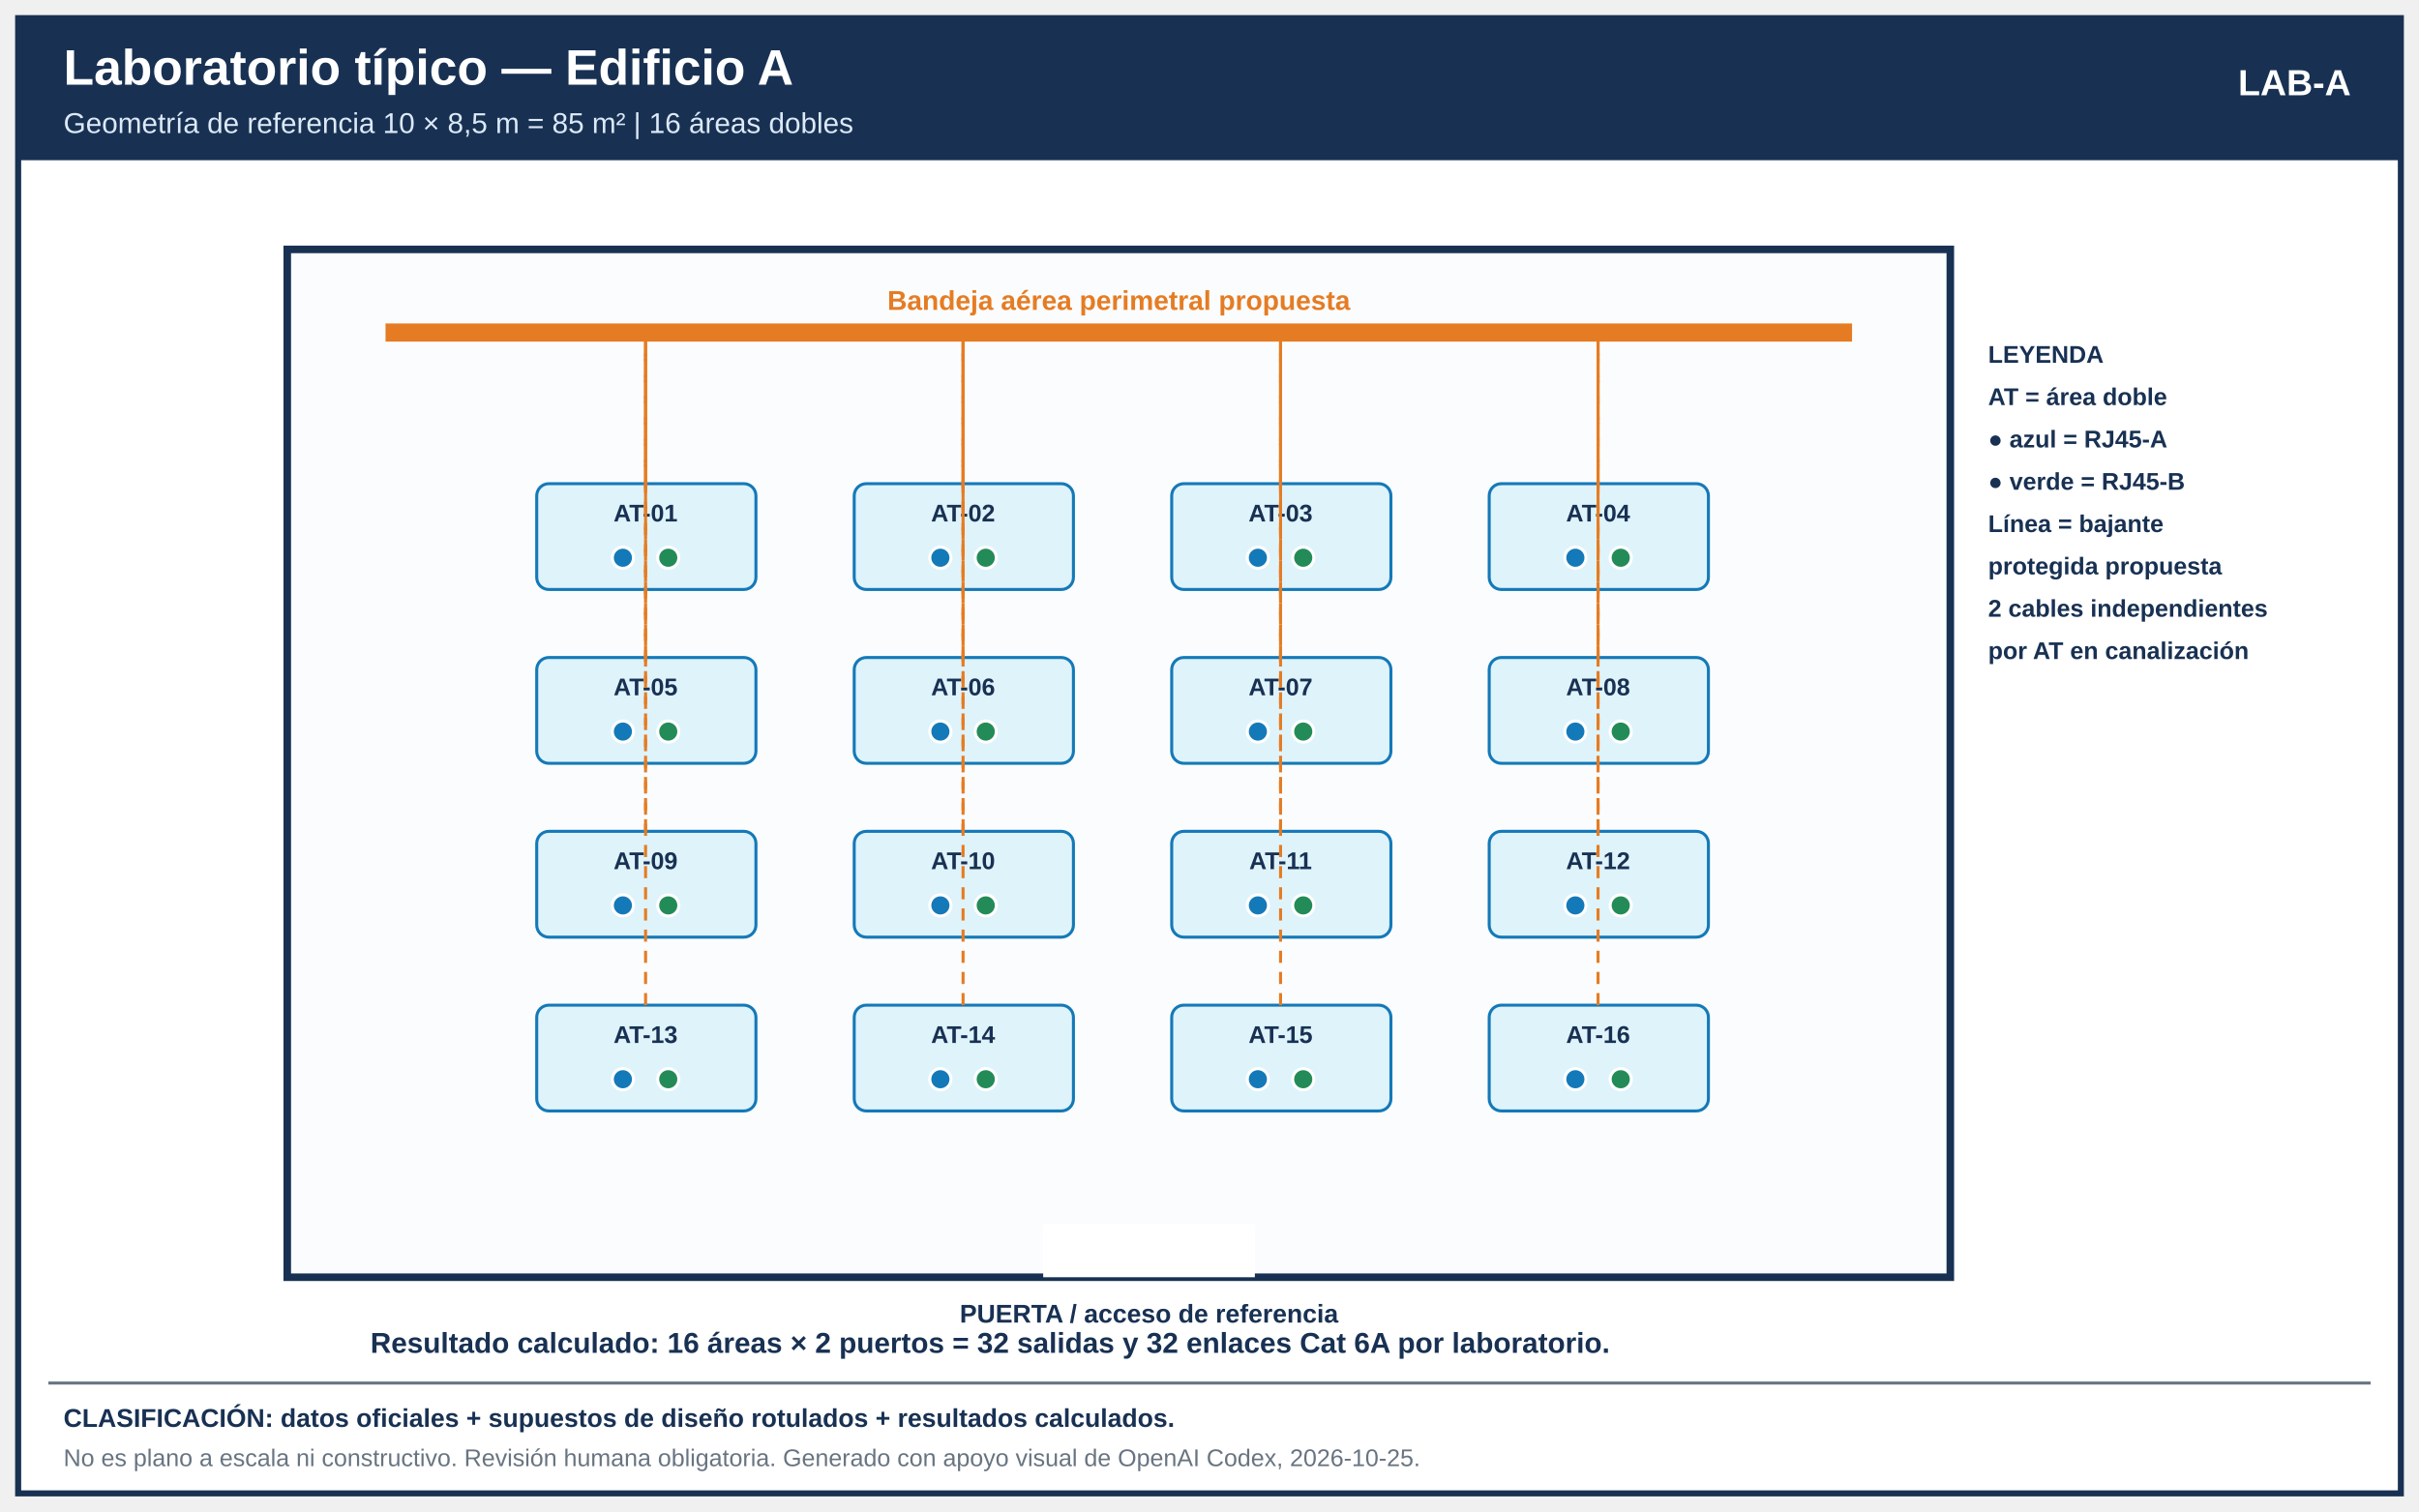
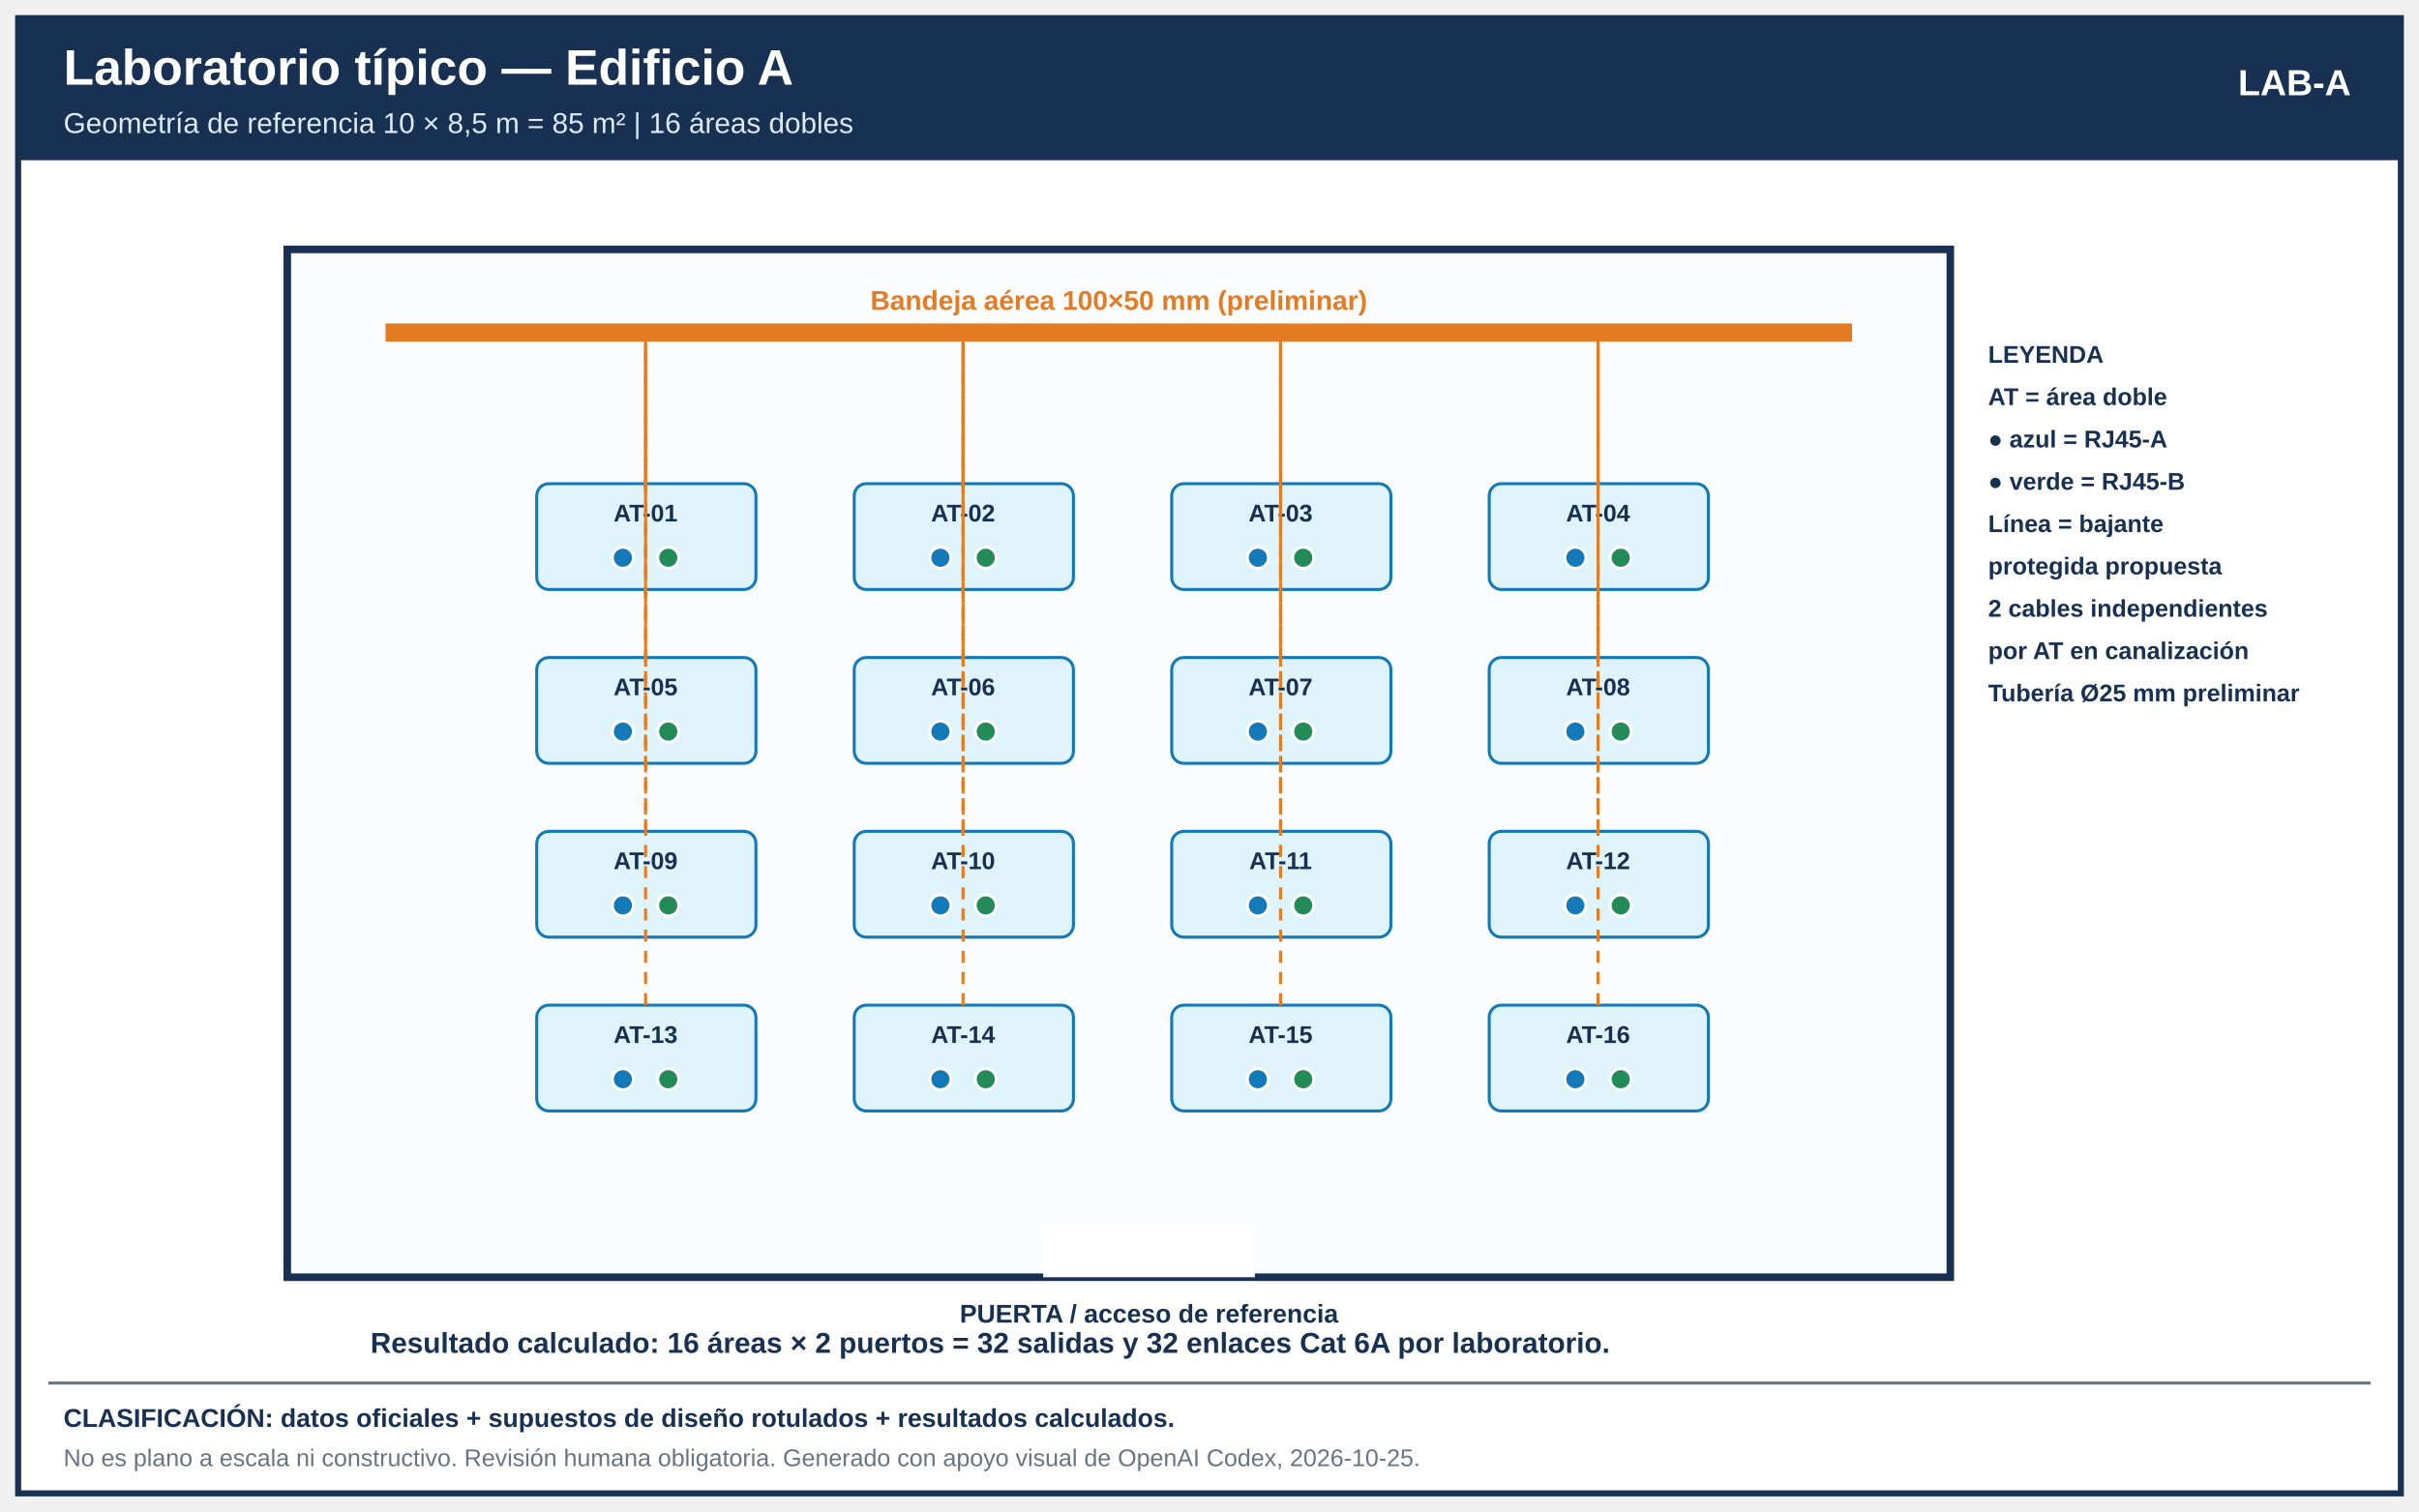
<svg xmlns="http://www.w3.org/2000/svg" width="1600" height="1000" viewBox="0 0 1600 1000">
  <defs>
    <marker id="arrow" markerWidth="10" markerHeight="10" refX="9" refY="3" orient="auto" markerUnits="strokeWidth">
      <path d="M0,0 L0,6 L9,3 z" fill="#183153" />
    </marker>
  </defs>
  <style>text{font-family:Arial,Helvetica,sans-serif}.small{font-size:18px}.tiny{font-size:15px}</style>
  <rect x="12" y="12" width="1576" height="976" rx="0" fill="white" stroke="#183153" stroke-width="4" />
  <rect x="12" y="12" width="1576" height="94" rx="0" fill="#183153" stroke="#183153" stroke-width="0" />
  <text x="42" y="56" font-size="33" font-weight="bold" text-anchor="start" fill="white">Laboratorio típico — Edificio A</text>
  <text x="42" y="88" font-size="19" font-weight="normal" text-anchor="start" fill="#dce9f6">Geometría de referencia 10 × 8,5 m = 85 m² | 16 áreas dobles</text>
  <text x="1555" y="63" font-size="24" font-weight="bold" text-anchor="end" fill="white">LAB-A</text>
  <rect x="190" y="165" width="1100" height="680" rx="0" fill="#fbfcfd" stroke="#183153" stroke-width="5" />
  <rect x="690" y="810" width="140" height="35" rx="0" fill="white" stroke="white" stroke-width="0" />
  <text x="760" y="875" font-size="17" font-weight="bold" text-anchor="middle" fill="#183153">PUERTA / acceso de referencia</text>
  <line x1="255" y1="220" x2="1225" y2="220" stroke="#e57c23" stroke-width="12" fill="none" />
-   <text x="740" y="205" font-size="18" font-weight="bold" text-anchor="middle" fill="#e57c23">Bandeja aérea perimetral propuesta</text>
+   <text x="740" y="205" font-size="18" font-weight="bold" text-anchor="middle" fill="#e57c23">Bandeja aérea 100×50 mm (preliminar)</text>
  <rect x="355" y="320" width="145" height="70" rx="8" fill="#dff3fb" stroke="#1479b8" stroke-width="2" />
  <text x="427" y="345" font-size="16" font-weight="bold" text-anchor="middle" fill="#183153">AT-01</text>
  <circle cx="412" cy="369" r="7" fill="#1479b8" stroke="white" stroke-width="2" />
  <circle cx="442" cy="369" r="7" fill="#238b57" stroke="white" stroke-width="2" />
  <line x1="427" y1="320" x2="427" y2="220" stroke="#e57c23" stroke-width="2" fill="none" stroke-dasharray="8 6" />
  <rect x="565" y="320" width="145" height="70" rx="8" fill="#dff3fb" stroke="#1479b8" stroke-width="2" />
  <text x="637" y="345" font-size="16" font-weight="bold" text-anchor="middle" fill="#183153">AT-02</text>
  <circle cx="622" cy="369" r="7" fill="#1479b8" stroke="white" stroke-width="2" />
  <circle cx="652" cy="369" r="7" fill="#238b57" stroke="white" stroke-width="2" />
  <line x1="637" y1="320" x2="637" y2="220" stroke="#e57c23" stroke-width="2" fill="none" stroke-dasharray="8 6" />
  <rect x="775" y="320" width="145" height="70" rx="8" fill="#dff3fb" stroke="#1479b8" stroke-width="2" />
  <text x="847" y="345" font-size="16" font-weight="bold" text-anchor="middle" fill="#183153">AT-03</text>
  <circle cx="832" cy="369" r="7" fill="#1479b8" stroke="white" stroke-width="2" />
  <circle cx="862" cy="369" r="7" fill="#238b57" stroke="white" stroke-width="2" />
  <line x1="847" y1="320" x2="847" y2="220" stroke="#e57c23" stroke-width="2" fill="none" stroke-dasharray="8 6" />
  <rect x="985" y="320" width="145" height="70" rx="8" fill="#dff3fb" stroke="#1479b8" stroke-width="2" />
  <text x="1057" y="345" font-size="16" font-weight="bold" text-anchor="middle" fill="#183153">AT-04</text>
  <circle cx="1042" cy="369" r="7" fill="#1479b8" stroke="white" stroke-width="2" />
  <circle cx="1072" cy="369" r="7" fill="#238b57" stroke="white" stroke-width="2" />
  <line x1="1057" y1="320" x2="1057" y2="220" stroke="#e57c23" stroke-width="2" fill="none" stroke-dasharray="8 6" />
  <rect x="355" y="435" width="145" height="70" rx="8" fill="#dff3fb" stroke="#1479b8" stroke-width="2" />
  <text x="427" y="460" font-size="16" font-weight="bold" text-anchor="middle" fill="#183153">AT-05</text>
  <circle cx="412" cy="484" r="7" fill="#1479b8" stroke="white" stroke-width="2" />
  <circle cx="442" cy="484" r="7" fill="#238b57" stroke="white" stroke-width="2" />
  <line x1="427" y1="435" x2="427" y2="220" stroke="#e57c23" stroke-width="2" fill="none" stroke-dasharray="8 6" />
  <rect x="565" y="435" width="145" height="70" rx="8" fill="#dff3fb" stroke="#1479b8" stroke-width="2" />
  <text x="637" y="460" font-size="16" font-weight="bold" text-anchor="middle" fill="#183153">AT-06</text>
  <circle cx="622" cy="484" r="7" fill="#1479b8" stroke="white" stroke-width="2" />
  <circle cx="652" cy="484" r="7" fill="#238b57" stroke="white" stroke-width="2" />
  <line x1="637" y1="435" x2="637" y2="220" stroke="#e57c23" stroke-width="2" fill="none" stroke-dasharray="8 6" />
  <rect x="775" y="435" width="145" height="70" rx="8" fill="#dff3fb" stroke="#1479b8" stroke-width="2" />
  <text x="847" y="460" font-size="16" font-weight="bold" text-anchor="middle" fill="#183153">AT-07</text>
  <circle cx="832" cy="484" r="7" fill="#1479b8" stroke="white" stroke-width="2" />
  <circle cx="862" cy="484" r="7" fill="#238b57" stroke="white" stroke-width="2" />
  <line x1="847" y1="435" x2="847" y2="220" stroke="#e57c23" stroke-width="2" fill="none" stroke-dasharray="8 6" />
  <rect x="985" y="435" width="145" height="70" rx="8" fill="#dff3fb" stroke="#1479b8" stroke-width="2" />
  <text x="1057" y="460" font-size="16" font-weight="bold" text-anchor="middle" fill="#183153">AT-08</text>
  <circle cx="1042" cy="484" r="7" fill="#1479b8" stroke="white" stroke-width="2" />
  <circle cx="1072" cy="484" r="7" fill="#238b57" stroke="white" stroke-width="2" />
  <line x1="1057" y1="435" x2="1057" y2="220" stroke="#e57c23" stroke-width="2" fill="none" stroke-dasharray="8 6" />
  <rect x="355" y="550" width="145" height="70" rx="8" fill="#dff3fb" stroke="#1479b8" stroke-width="2" />
  <text x="427" y="575" font-size="16" font-weight="bold" text-anchor="middle" fill="#183153">AT-09</text>
  <circle cx="412" cy="599" r="7" fill="#1479b8" stroke="white" stroke-width="2" />
  <circle cx="442" cy="599" r="7" fill="#238b57" stroke="white" stroke-width="2" />
  <line x1="427" y1="550" x2="427" y2="220" stroke="#e57c23" stroke-width="2" fill="none" stroke-dasharray="8 6" />
  <rect x="565" y="550" width="145" height="70" rx="8" fill="#dff3fb" stroke="#1479b8" stroke-width="2" />
  <text x="637" y="575" font-size="16" font-weight="bold" text-anchor="middle" fill="#183153">AT-10</text>
  <circle cx="622" cy="599" r="7" fill="#1479b8" stroke="white" stroke-width="2" />
  <circle cx="652" cy="599" r="7" fill="#238b57" stroke="white" stroke-width="2" />
  <line x1="637" y1="550" x2="637" y2="220" stroke="#e57c23" stroke-width="2" fill="none" stroke-dasharray="8 6" />
  <rect x="775" y="550" width="145" height="70" rx="8" fill="#dff3fb" stroke="#1479b8" stroke-width="2" />
  <text x="847" y="575" font-size="16" font-weight="bold" text-anchor="middle" fill="#183153">AT-11</text>
  <circle cx="832" cy="599" r="7" fill="#1479b8" stroke="white" stroke-width="2" />
  <circle cx="862" cy="599" r="7" fill="#238b57" stroke="white" stroke-width="2" />
  <line x1="847" y1="550" x2="847" y2="220" stroke="#e57c23" stroke-width="2" fill="none" stroke-dasharray="8 6" />
  <rect x="985" y="550" width="145" height="70" rx="8" fill="#dff3fb" stroke="#1479b8" stroke-width="2" />
  <text x="1057" y="575" font-size="16" font-weight="bold" text-anchor="middle" fill="#183153">AT-12</text>
  <circle cx="1042" cy="599" r="7" fill="#1479b8" stroke="white" stroke-width="2" />
  <circle cx="1072" cy="599" r="7" fill="#238b57" stroke="white" stroke-width="2" />
  <line x1="1057" y1="550" x2="1057" y2="220" stroke="#e57c23" stroke-width="2" fill="none" stroke-dasharray="8 6" />
  <rect x="355" y="665" width="145" height="70" rx="8" fill="#dff3fb" stroke="#1479b8" stroke-width="2" />
  <text x="427" y="690" font-size="16" font-weight="bold" text-anchor="middle" fill="#183153">AT-13</text>
  <circle cx="412" cy="714" r="7" fill="#1479b8" stroke="white" stroke-width="2" />
  <circle cx="442" cy="714" r="7" fill="#238b57" stroke="white" stroke-width="2" />
  <line x1="427" y1="665" x2="427" y2="220" stroke="#e57c23" stroke-width="2" fill="none" stroke-dasharray="8 6" />
  <rect x="565" y="665" width="145" height="70" rx="8" fill="#dff3fb" stroke="#1479b8" stroke-width="2" />
  <text x="637" y="690" font-size="16" font-weight="bold" text-anchor="middle" fill="#183153">AT-14</text>
  <circle cx="622" cy="714" r="7" fill="#1479b8" stroke="white" stroke-width="2" />
  <circle cx="652" cy="714" r="7" fill="#238b57" stroke="white" stroke-width="2" />
  <line x1="637" y1="665" x2="637" y2="220" stroke="#e57c23" stroke-width="2" fill="none" stroke-dasharray="8 6" />
  <rect x="775" y="665" width="145" height="70" rx="8" fill="#dff3fb" stroke="#1479b8" stroke-width="2" />
  <text x="847" y="690" font-size="16" font-weight="bold" text-anchor="middle" fill="#183153">AT-15</text>
  <circle cx="832" cy="714" r="7" fill="#1479b8" stroke="white" stroke-width="2" />
  <circle cx="862" cy="714" r="7" fill="#238b57" stroke="white" stroke-width="2" />
  <line x1="847" y1="665" x2="847" y2="220" stroke="#e57c23" stroke-width="2" fill="none" stroke-dasharray="8 6" />
  <rect x="985" y="665" width="145" height="70" rx="8" fill="#dff3fb" stroke="#1479b8" stroke-width="2" />
  <text x="1057" y="690" font-size="16" font-weight="bold" text-anchor="middle" fill="#183153">AT-16</text>
  <circle cx="1042" cy="714" r="7" fill="#1479b8" stroke="white" stroke-width="2" />
  <circle cx="1072" cy="714" r="7" fill="#238b57" stroke="white" stroke-width="2" />
  <line x1="1057" y1="665" x2="1057" y2="220" stroke="#e57c23" stroke-width="2" fill="none" stroke-dasharray="8 6" />
  <text x="1315" y="240" font-size="16" font-weight="bold" text-anchor="start" fill="#183153">LEYENDA</text>
  <text x="1315" y="268" font-size="16" font-weight="bold" text-anchor="start" fill="#183153">AT = área doble</text>
  <text x="1315" y="296" font-size="16" font-weight="bold" text-anchor="start" fill="#183153">● azul = RJ45-A</text>
  <text x="1315" y="324" font-size="16" font-weight="bold" text-anchor="start" fill="#183153">● verde = RJ45-B</text>
  <text x="1315" y="352" font-size="16" font-weight="bold" text-anchor="start" fill="#183153">Línea = bajante</text>
  <text x="1315" y="380" font-size="16" font-weight="bold" text-anchor="start" fill="#183153">protegida propuesta</text>
  <text x="1315" y="408" font-size="16" font-weight="bold" text-anchor="start" fill="#183153">2 cables independientes</text>
  <text x="1315" y="436" font-size="16" font-weight="bold" text-anchor="start" fill="#183153">por AT en canalización</text>
+   <text x="1315" y="464" font-size="16" font-weight="bold" text-anchor="start" fill="#183153">Tubería Ø25 mm preliminar</text>
  <text x="245" y="895" font-size="19" font-weight="bold" text-anchor="start" fill="#183153">Resultado calculado: 16 áreas × 2 puertos = 32 salidas y 32 enlaces Cat 6A por laboratorio.</text>
  <line x1="32" y1="915" x2="1568" y2="915" stroke="#687481" stroke-width="2" fill="none" />
  <text x="42" y="944" font-size="17" font-weight="bold" text-anchor="start" fill="#183153">CLASIFICACIÓN: datos oficiales + supuestos de diseño rotulados + resultados calculados.</text>
  <text x="42" y="970" font-size="16" font-weight="normal" text-anchor="start" fill="#687481">No es plano a escala ni constructivo. Revisión humana obligatoria. Generado con apoyo visual de OpenAI Codex, 2026-10-25.</text>
</svg>
